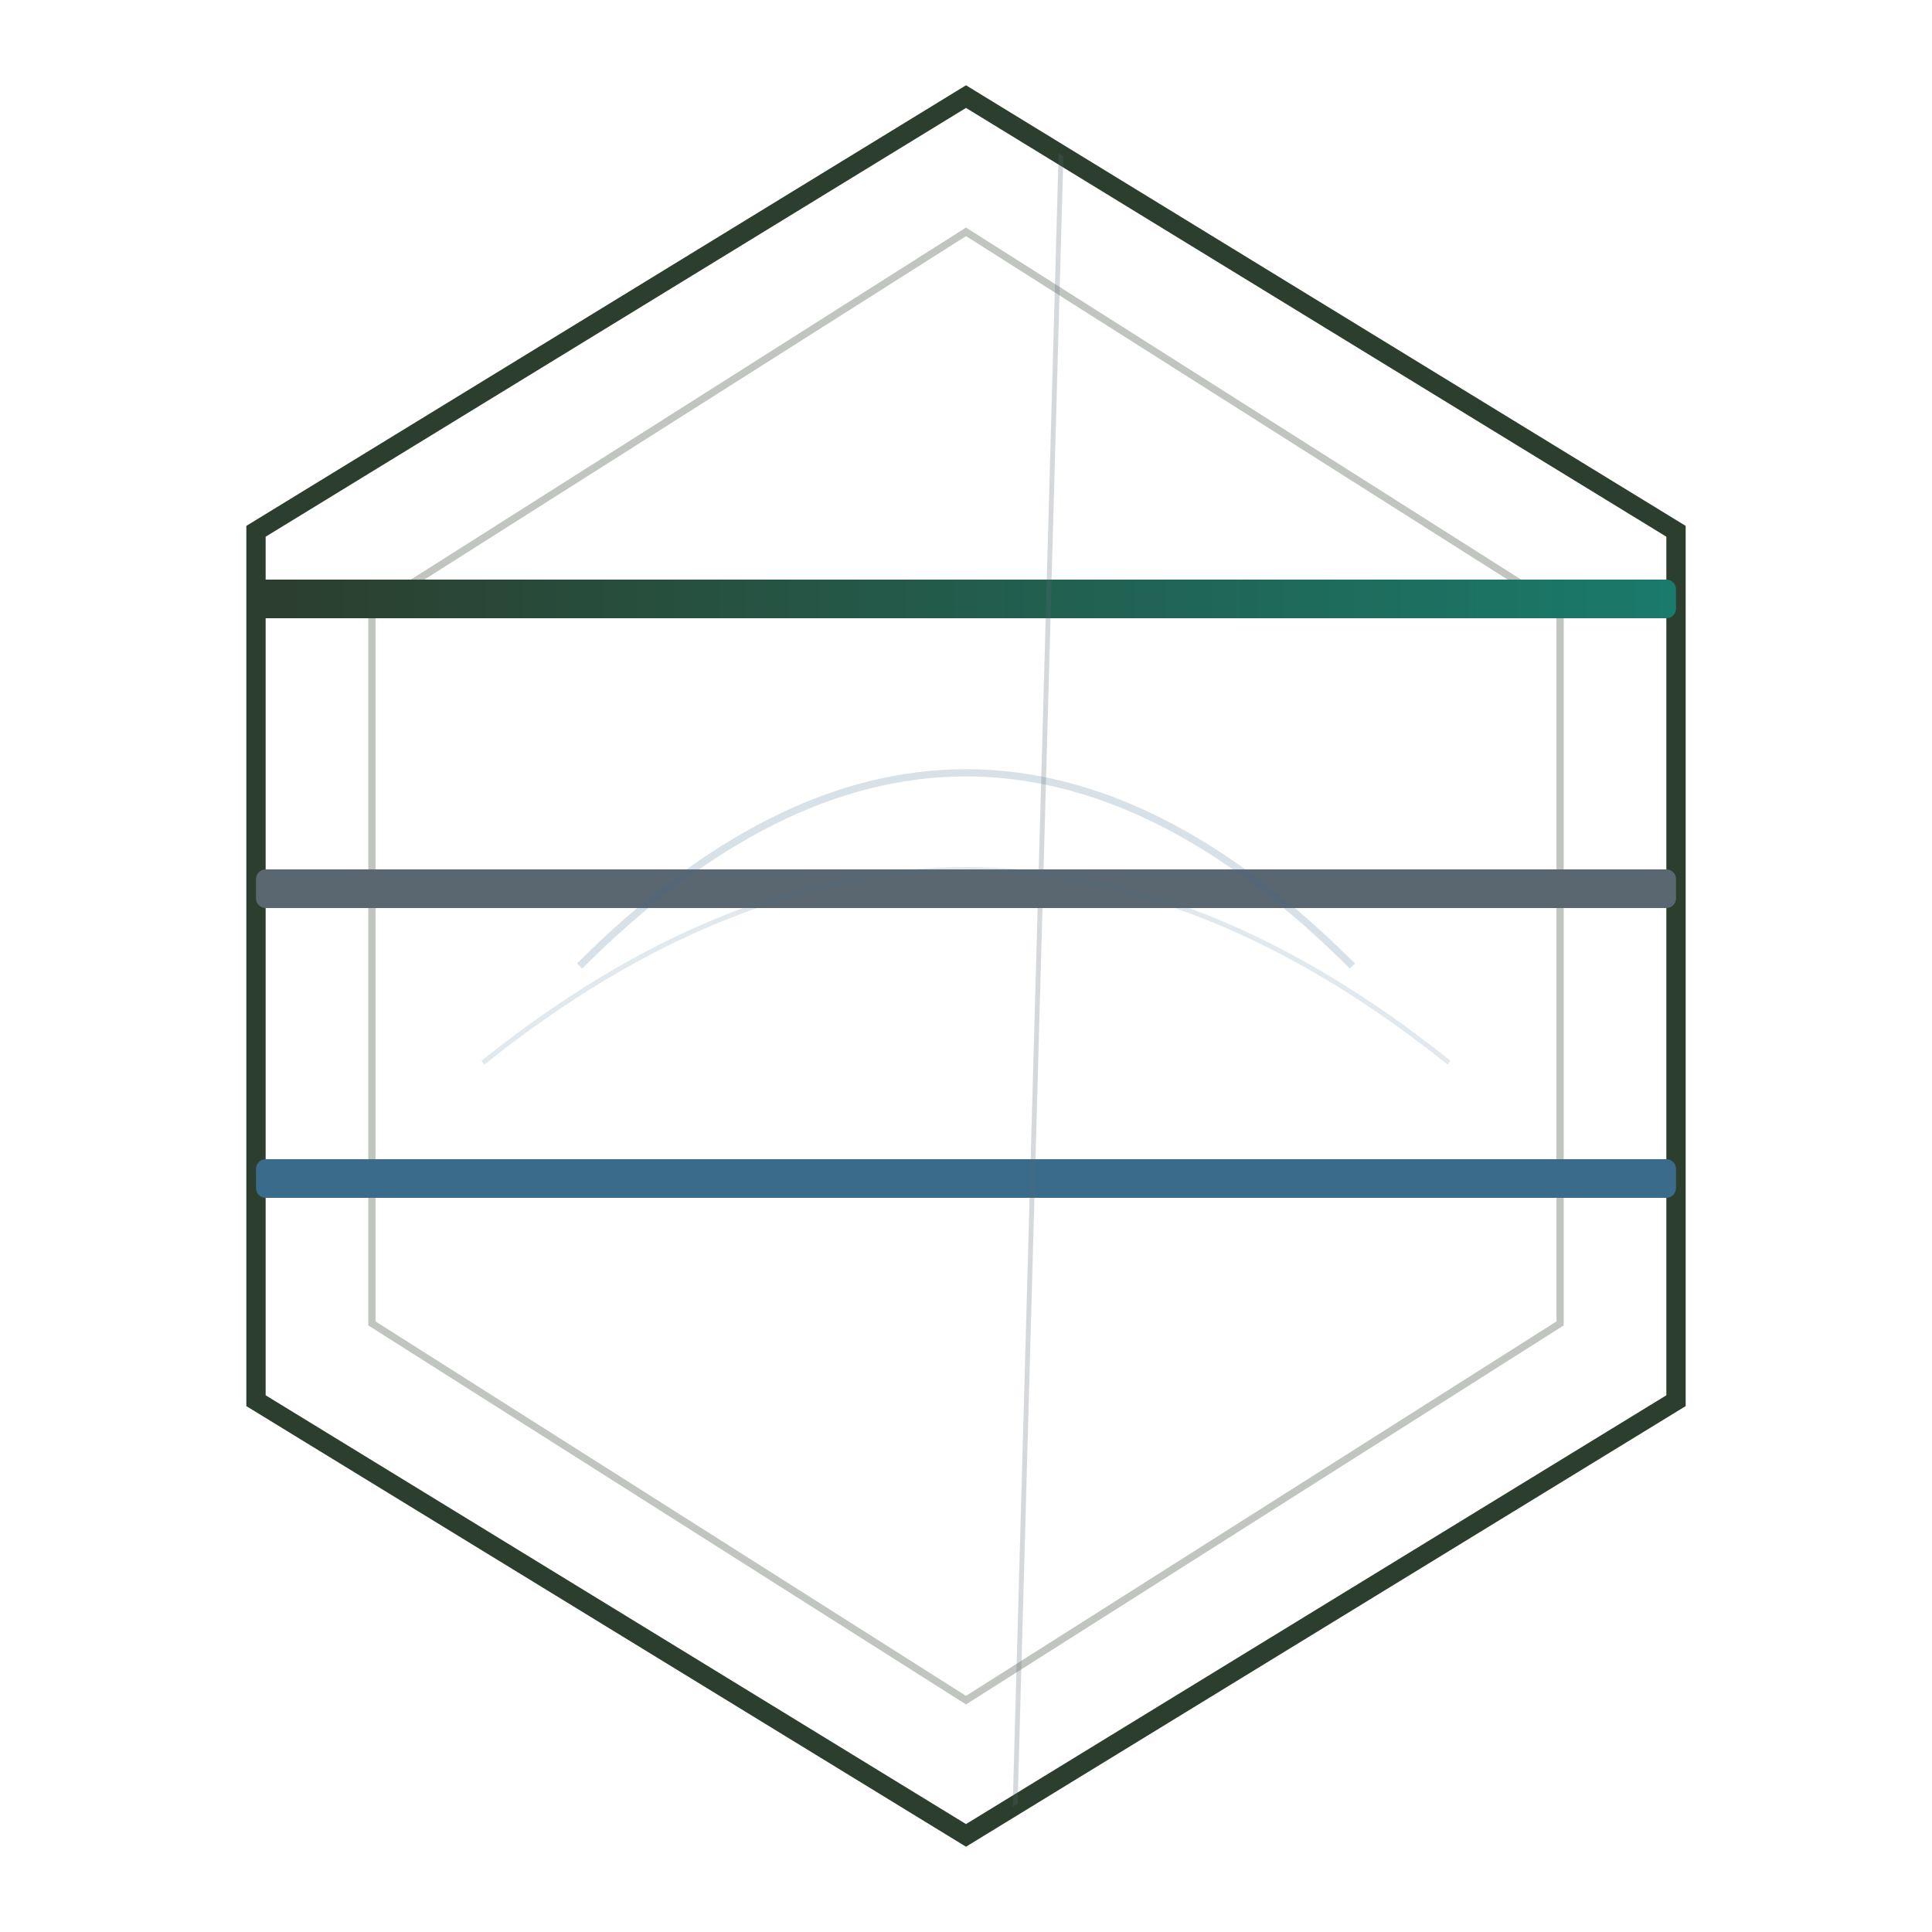
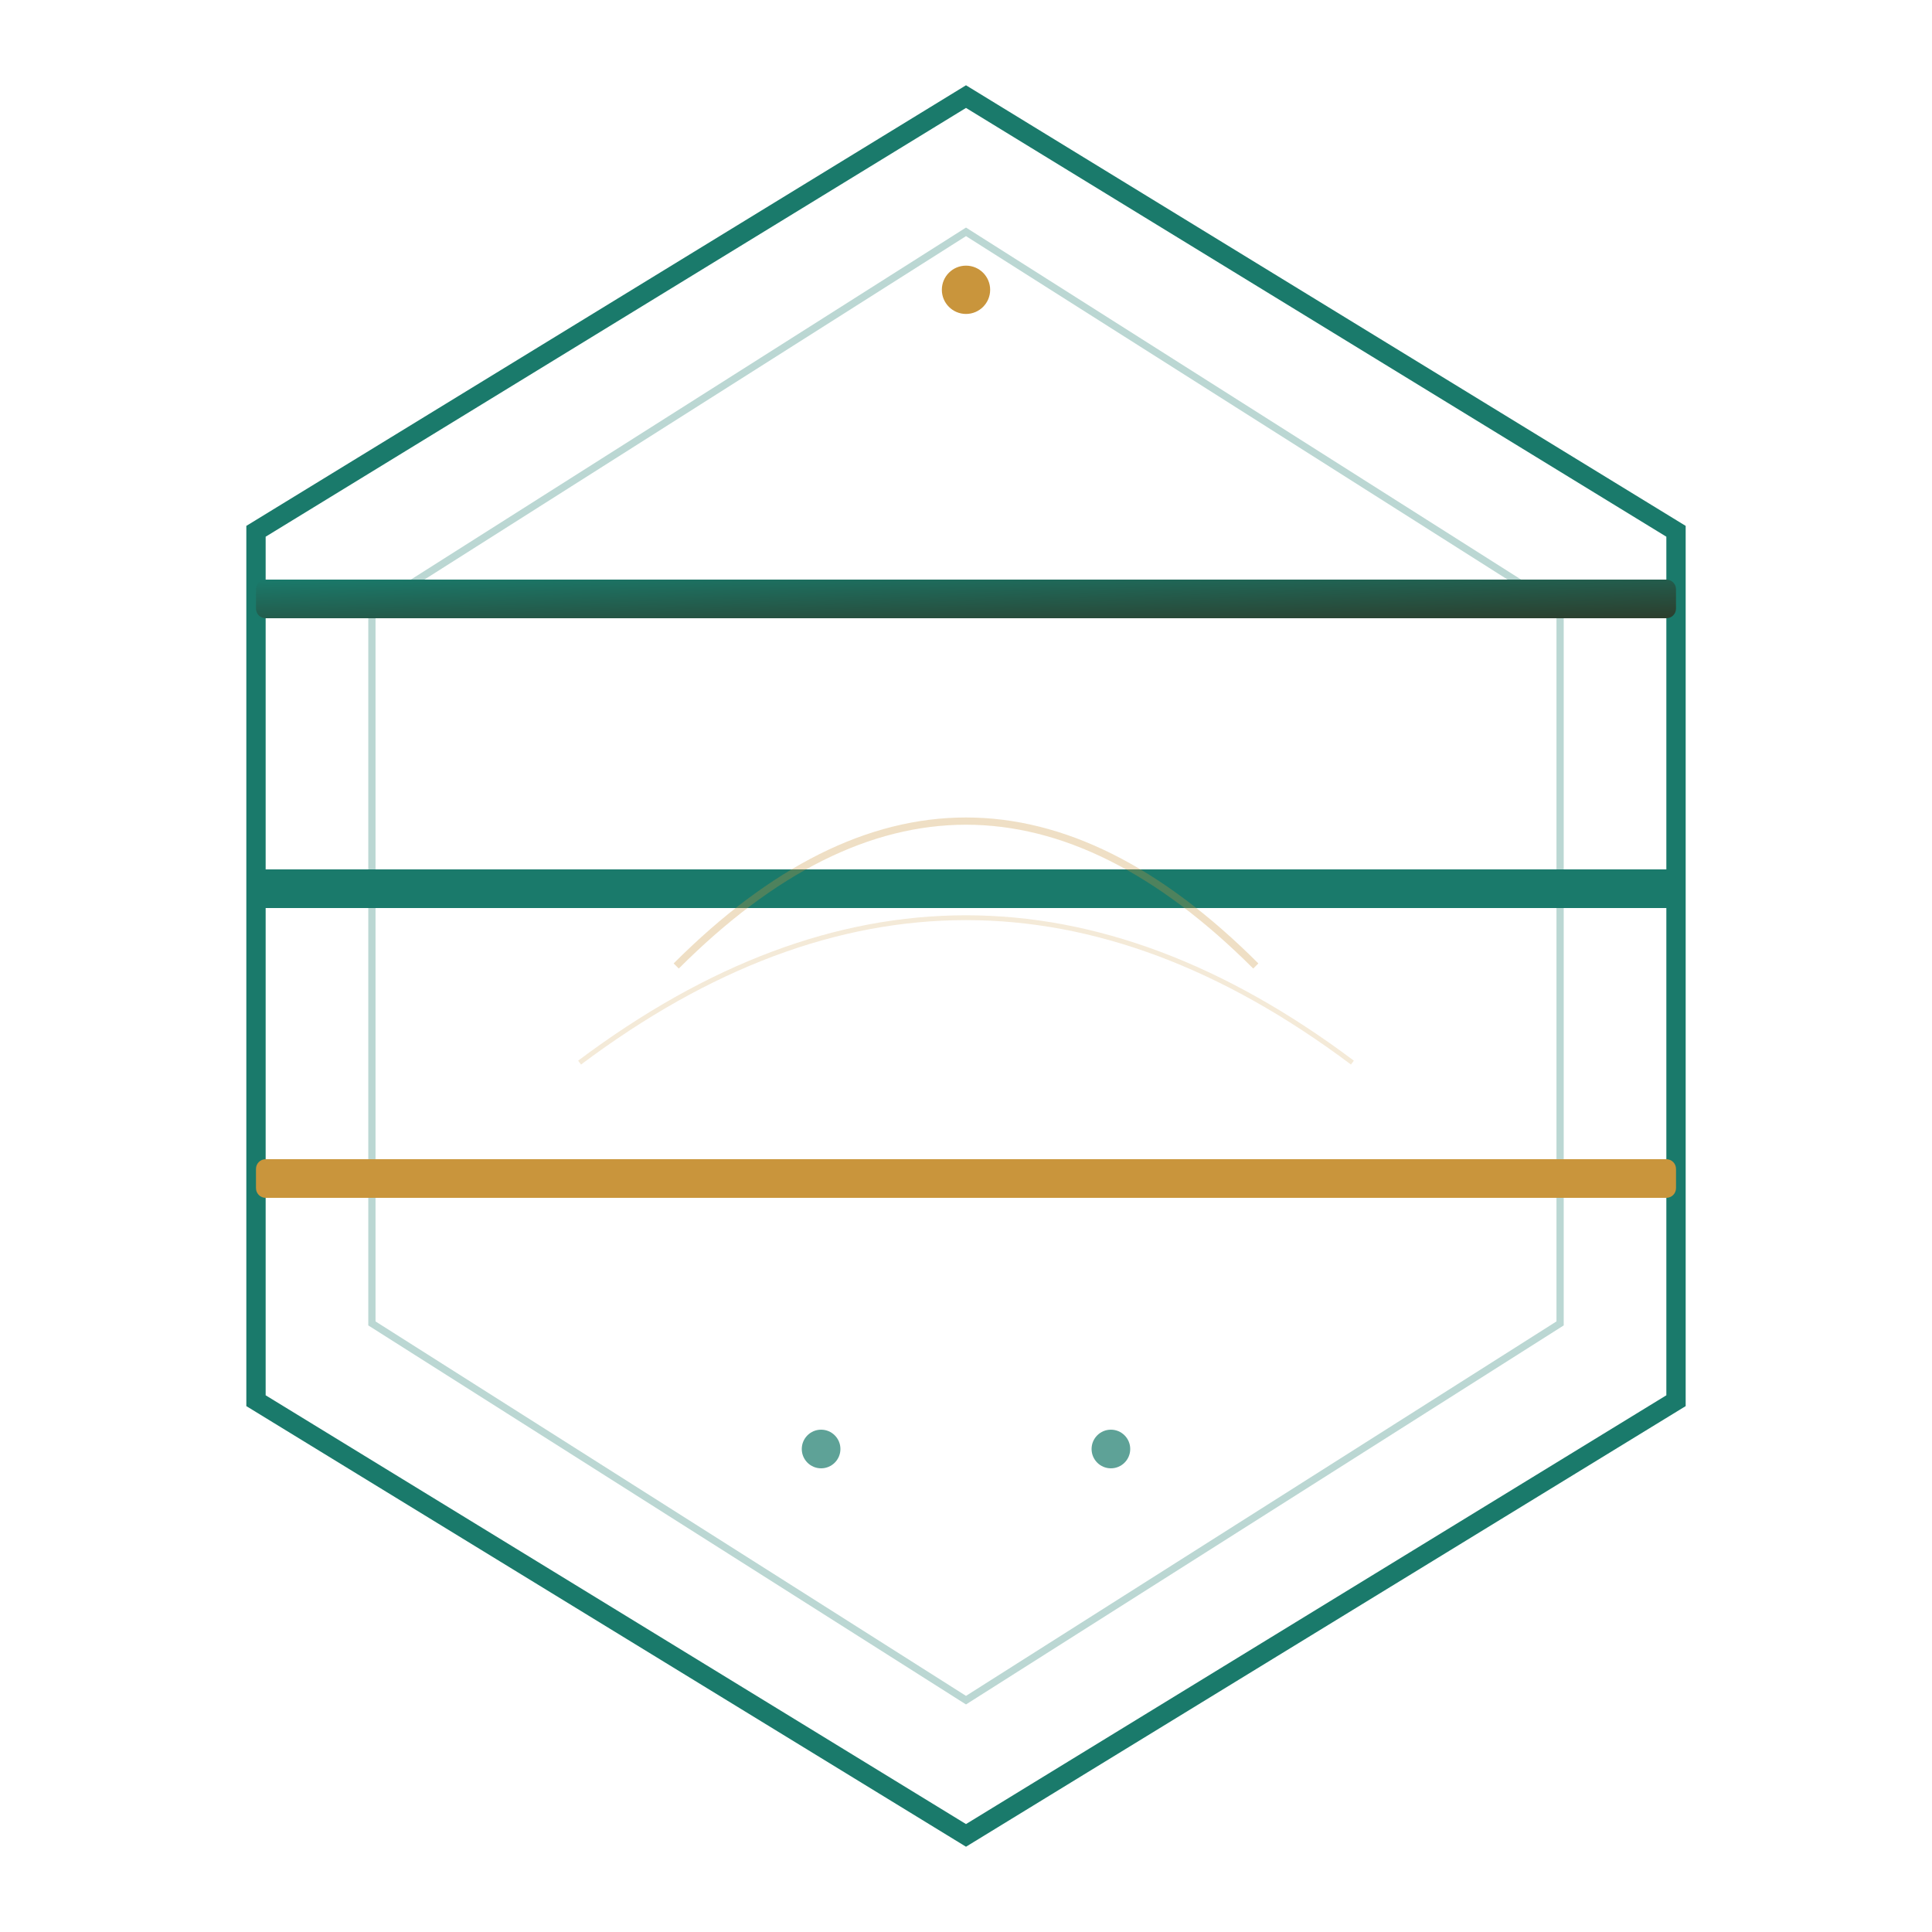
<svg xmlns="http://www.w3.org/2000/svg" viewBox="0 0 400 400" width="400" height="400">
  <defs>
-     <linearGradient id="stratum1" x1="0%" y1="0%" x2="100%" y2="0%">
-       <stop offset="0%" stop-color="#2C3E2D" />
-       <stop offset="100%" stop-color="#1A7A6B" />
+     <linearGradient id="grad1" x1="0%" y1="0%" x2="100%" y2="100%">
+       <stop offset="0%" stop-color="#1A7A6B" />
+       <stop offset="100%" stop-color="#2C3E2D" />
    </linearGradient>
    <clipPath id="hexClip">
      <polygon points="200,20 347,110 347,290 200,380 53,290 53,110" />
    </clipPath>
  </defs>
-   <polygon points="200,20 347,110 347,290 200,380 53,290 53,110" fill="none" stroke="#2C3E2D" stroke-width="4" />
-   <polygon points="200,48 323,126 323,274 200,352 77,274 77,126" fill="none" stroke="#2C3E2D" stroke-width="1.5" opacity="0.3" />
+   <polygon points="200,20 347,110 347,290 200,380 53,290 53,110" fill="none" stroke="#1A7A6B" stroke-width="4" />
+   <polygon points="200,48 323,126 323,274 200,352 77,274 77,126" fill="none" stroke="#1A7A6B" stroke-width="1.5" opacity="0.3" />
  <g clip-path="url(#hexClip)">
-     <rect x="53" y="120" width="294" height="8" fill="url(#stratum1)" rx="2" />
+     <rect x="53" y="120" width="294" height="8" fill="url(#grad1)" rx="2" />
  </g>
  <g clip-path="url(#hexClip)">
-     <rect x="53" y="180" width="294" height="8" fill="#5B6770" rx="2" />
+     <rect x="53" y="180" width="294" height="8" fill="#1A7A6B" rx="2" />
  </g>
  <g clip-path="url(#hexClip)">
-     <rect x="53" y="240" width="294" height="8" fill="#3B6B8A" rx="2" />
+     <rect x="53" y="240" width="294" height="8" fill="#C9953C" rx="2" />
  </g>
-   <g clip-path="url(#hexClip)">
-     <line x1="220" y1="20" x2="210" y2="380" stroke="#5B6770" stroke-width="1" opacity="0.25" />
-   </g>
-   <path d="M 120,200 Q 160,160 200,160 Q 240,160 280,200" fill="none" stroke="#3B6B8A" stroke-width="1.5" opacity="0.2" />
-   <path d="M 100,220 Q 150,180 200,180 Q 250,180 300,220" fill="none" stroke="#3B6B8A" stroke-width="1" opacity="0.15" />
+   <circle cx="200" cy="60" r="5" fill="#C9953C" />
+   <circle cx="170" cy="300" r="4" fill="#1A7A6B" opacity="0.7" />
+   <circle cx="230" cy="300" r="4" fill="#1A7A6B" opacity="0.7" />
+   <path d="M 140,200 Q 170,170 200,170 Q 230,170 260,200" fill="none" stroke="#C9953C" stroke-width="1.5" opacity="0.3" />
+   <path d="M 120,220 Q 160,190 200,190 Q 240,190 280,220" fill="none" stroke="#C9953C" stroke-width="1" opacity="0.2" />
</svg>
